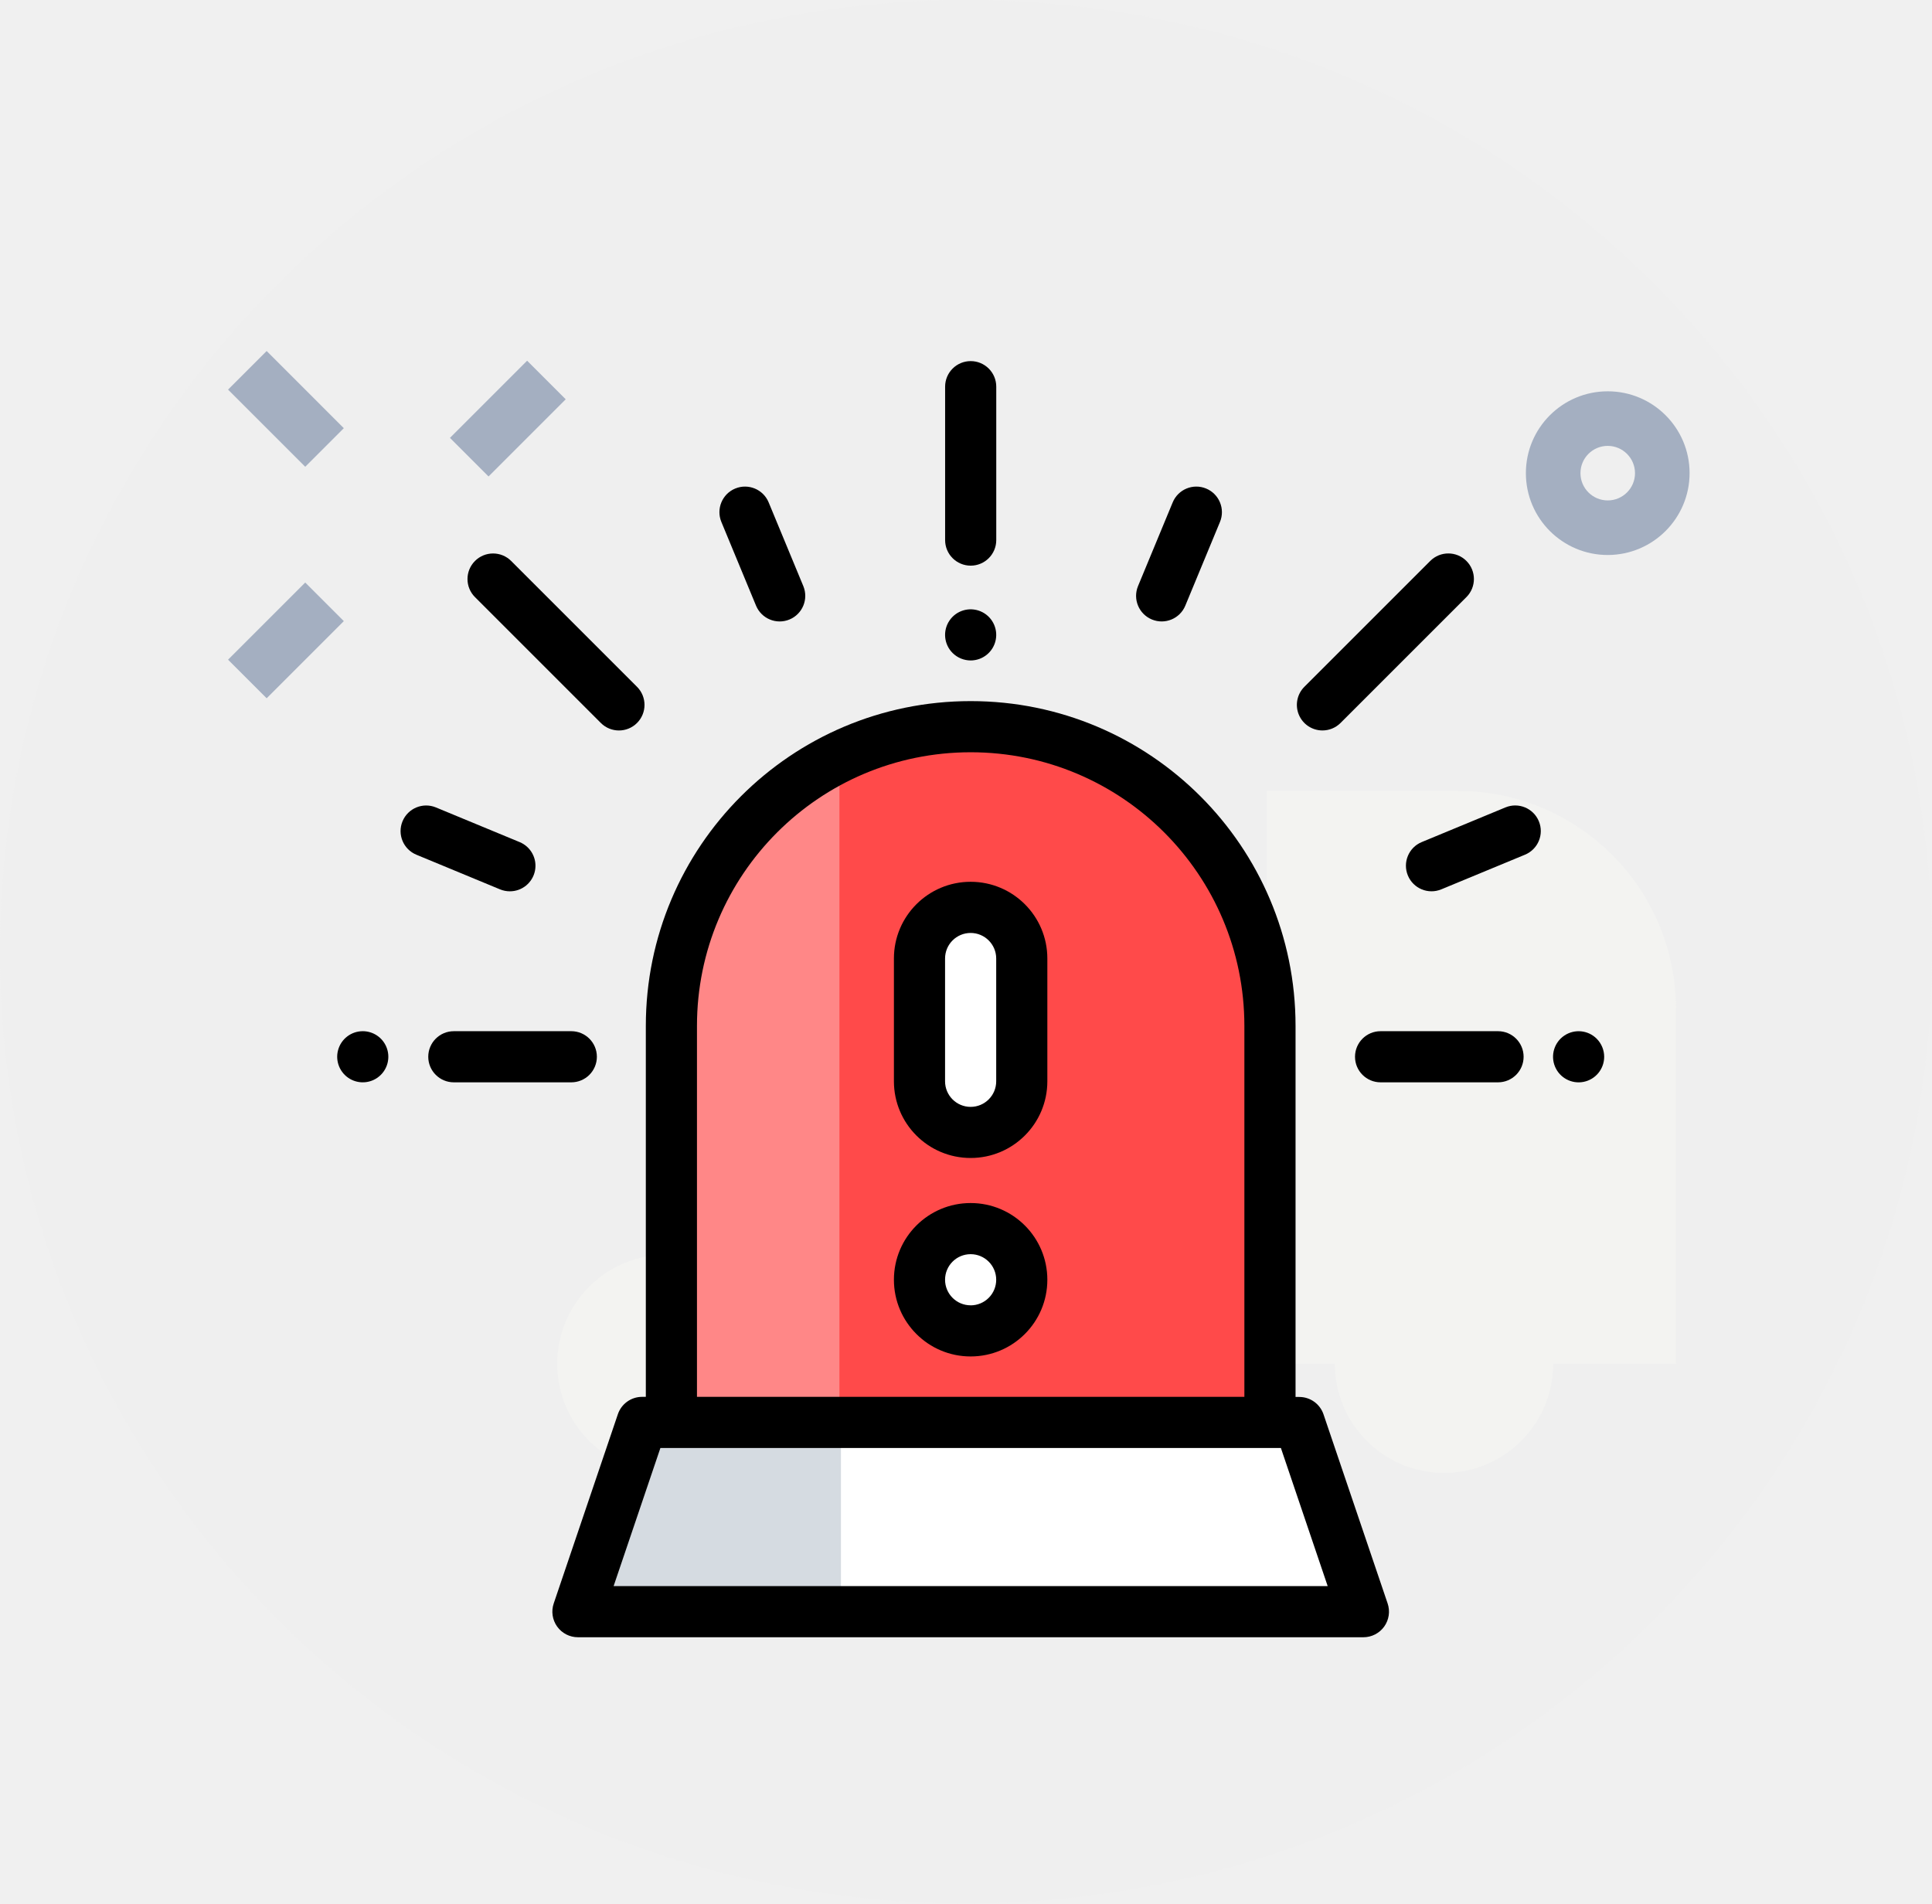
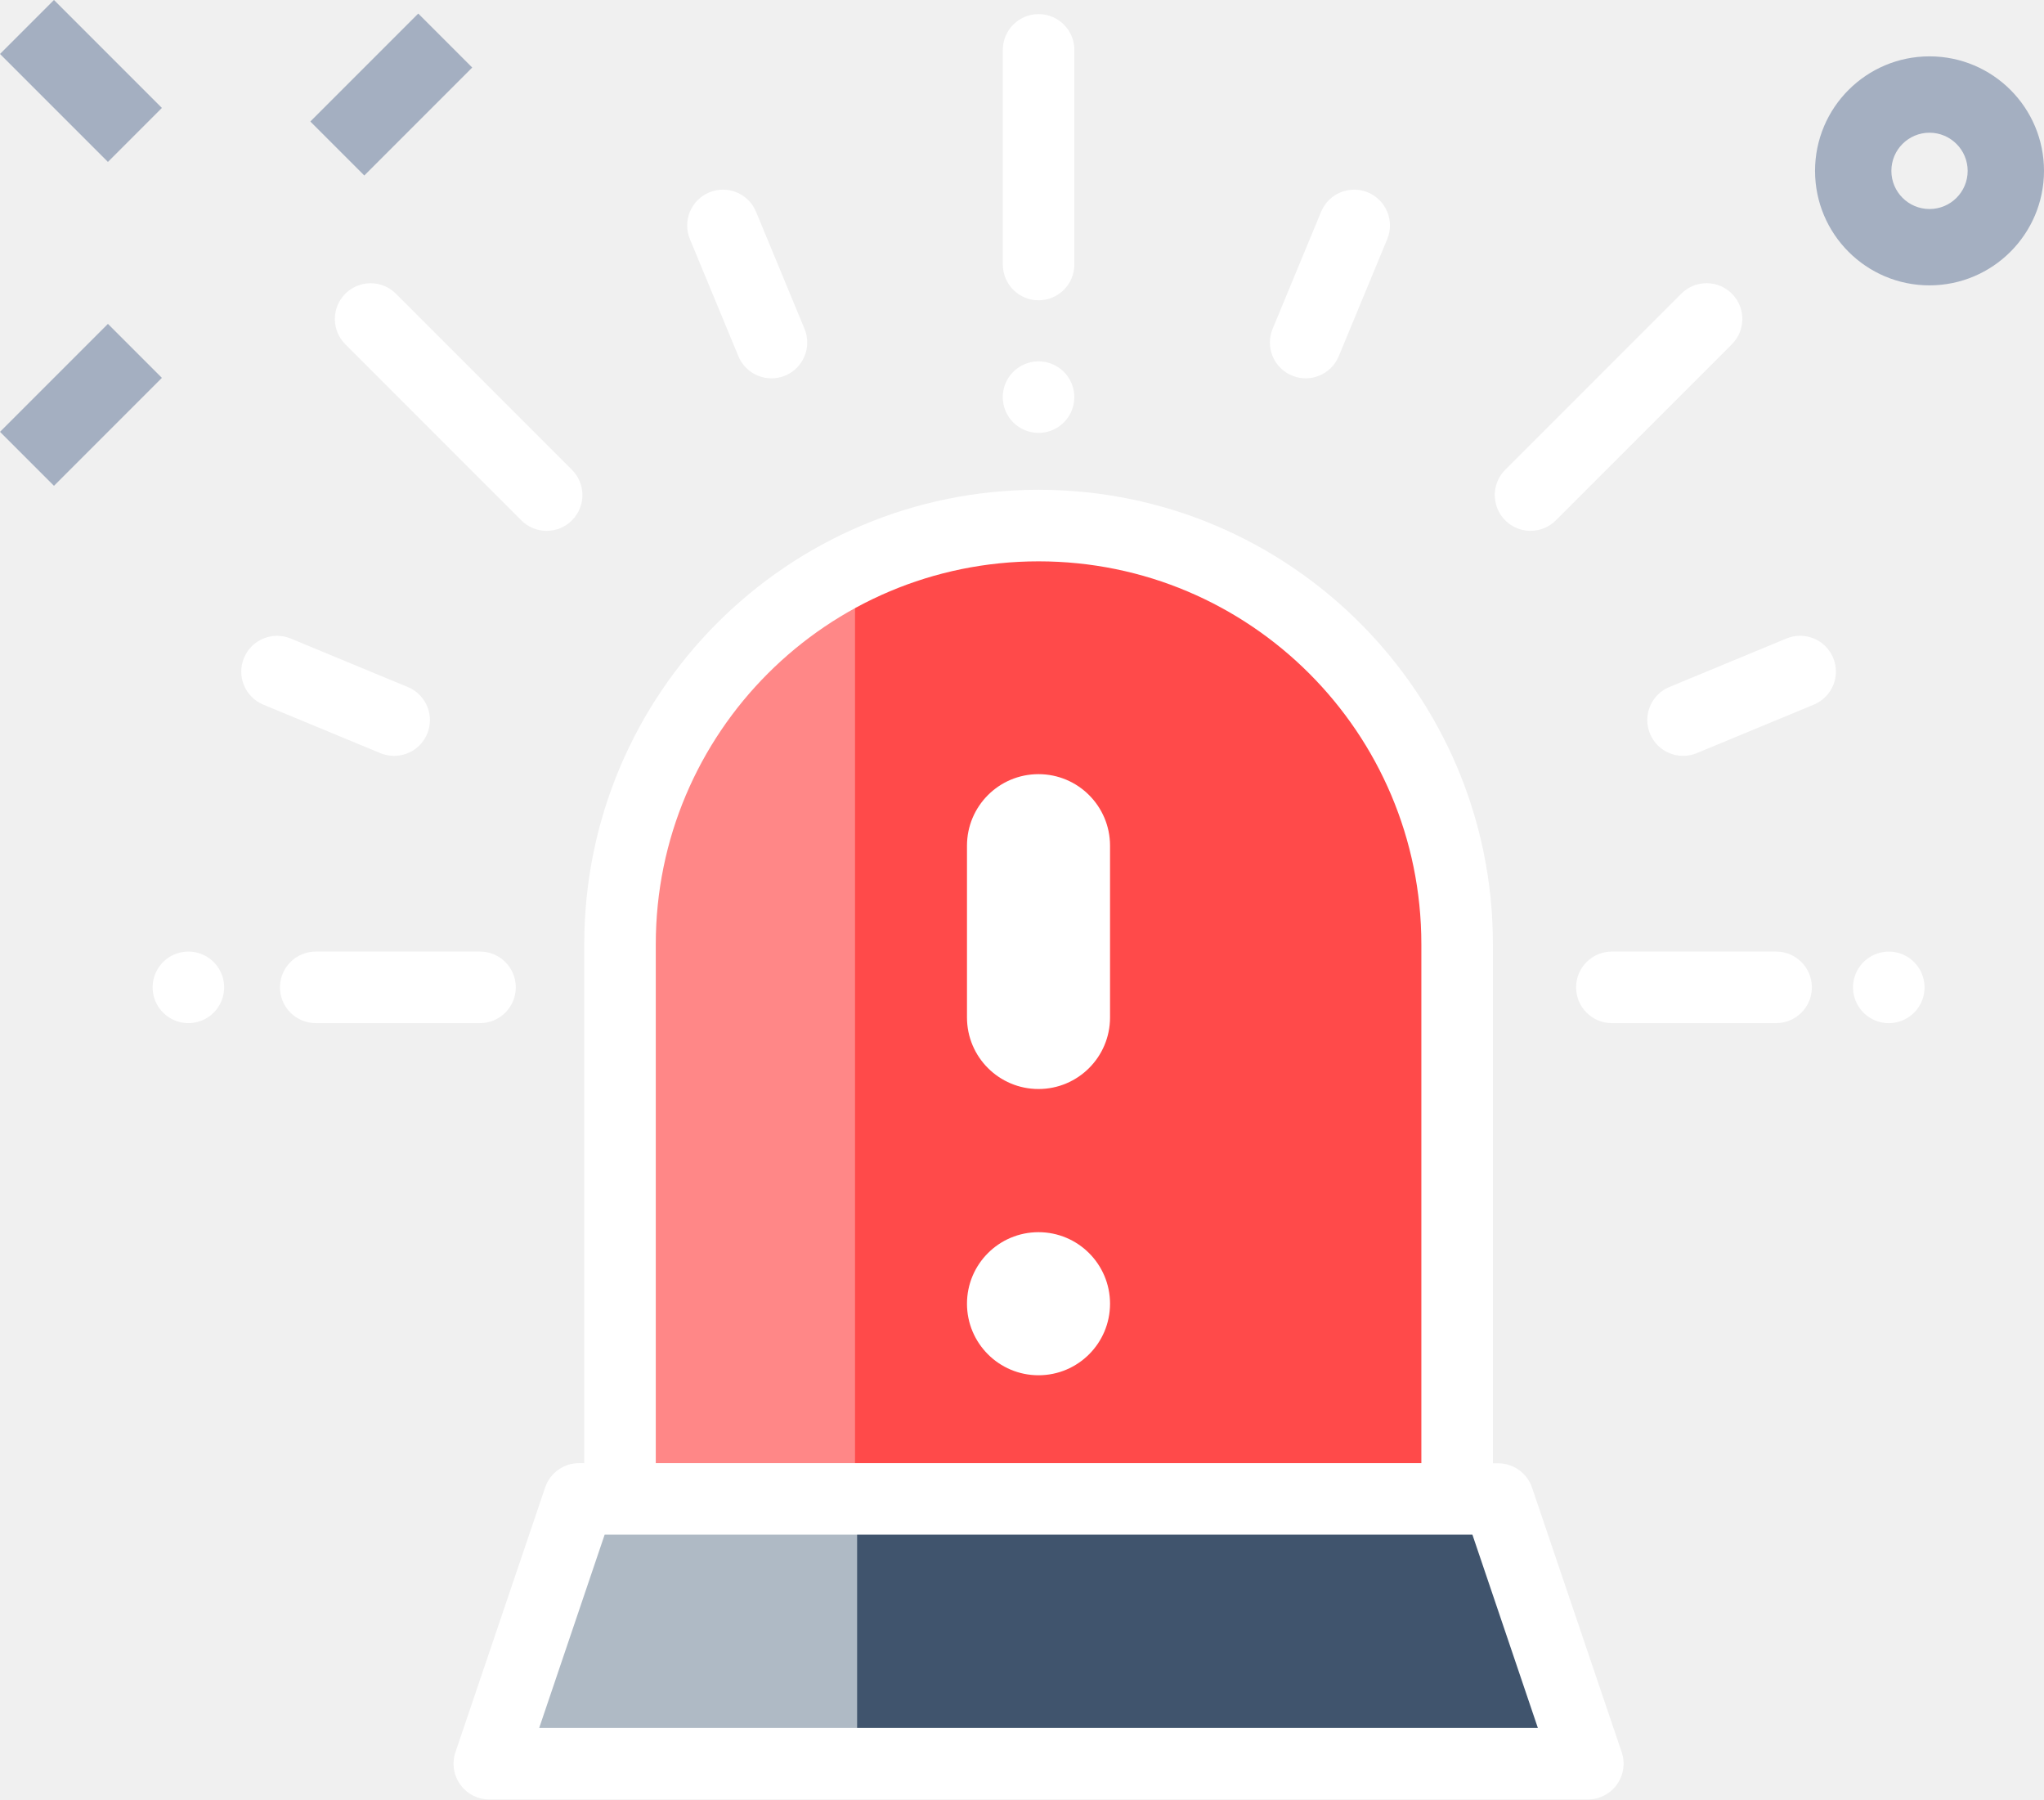
- <svg xmlns="http://www.w3.org/2000/svg" width="68" height="67" viewBox="0 0 68 67">
-   <g id="Reminder_overdue" data-name="Reminder overdue" transform="translate(0.344 -0.408)">
+ <svg xmlns="http://www.w3.org/2000/svg" width="51.441" height="45.276" viewBox="0 0 51.441 45.276">
+   <g id="overdue_1" transform="translate(-7.683 -12.764)">
    <g id="Group_2197" data-name="Group 2197" transform="translate(0)">
-       <ellipse id="Ellipse_80" data-name="Ellipse 80" cx="34" cy="33.5" rx="34" ry="33.5" transform="translate(-0.344 0.408)" fill="#efefef" />
      <g id="shipping-and-delivery" transform="translate(7.683 12.764)">
-         <g id="Group_2174" data-name="Group 2174" transform="translate(11.586 15.483)">
-           <path id="Path_1714" data-name="Path 1714" d="M28.473,13.75H21.75V33.918H36.156V21.433A7.681,7.681,0,0,0,28.473,13.75Z" transform="translate(3.22 -13.75)" fill="#f3f3f1" />
-           <circle id="Ellipse_78" data-name="Ellipse 78" cx="3.841" cy="3.841" r="3.841" transform="translate(27.37 16.326)" fill="#f3f3f1" />
-           <circle id="Ellipse_79" data-name="Ellipse 79" cx="3.841" cy="3.841" r="3.841" transform="translate(0 16.326)" fill="#f3f3f1" />
-         </g>
        <g id="Group_2175" data-name="Group 2175" transform="translate(0)">
          <path id="Path_1719" data-name="Path 1719" d="M0,0H3.841V1.921H0Z" transform="translate(7.81 3.057) rotate(-45)" fill="#a4afc1" />
          <path id="Path_1720" data-name="Path 1720" d="M0,0H3.841V1.921H0Z" transform="translate(0 10.865) rotate(-45)" fill="#a4afc1" />
          <path id="Path_1721" data-name="Path 1721" d="M0,0H1.921V3.841H0Z" transform="translate(0 1.358) rotate(-45)" fill="#a4afc1" />
          <path id="Path_1722" data-name="Path 1722" d="M29.381,12.189a2.881,2.881,0,1,1,2.881-2.881A2.885,2.885,0,0,1,29.381,12.189Zm0-3.841a.96.96,0,1,0,.96.96A.962.962,0,0,0,29.381,8.348Z" transform="translate(19.179 -5.009)" fill="#a4afc1" />
        </g>
      </g>
    </g>
-     <path id="Path_1814" data-name="Path 1814" d="M130.118,434.664H102.473L104.731,428h23.13Z" transform="translate(-82.475 -377.272)" fill="#fff" />
+     <path id="Path_1814" data-name="Path 1814" d="M130.118,434.664H102.473L104.731,428h23.13Z" transform="translate(-82.475 -377.272)" fill="#40546d" />
    <path id="Path_1815" data-name="Path 1815" d="M160.07,180.485H139V166.529a10.534,10.534,0,0,1,10.534-10.534h0a10.534,10.534,0,0,1,10.534,10.534Z" transform="translate(-115.716 -129.43)" fill="#ff4a4a" />
    <g id="Group_2196" data-name="Group 2196" transform="translate(32.02 32.241)">
      <path id="Path_1816" data-name="Path 1816" d="M237.8,226.932h0a1.8,1.8,0,0,1-1.8-1.8V220.81a1.8,1.8,0,0,1,1.8-1.8h0a1.8,1.8,0,0,1,1.8,1.8v4.322A1.8,1.8,0,0,1,237.8,226.932Z" transform="translate(-236.001 -219.009)" fill="#fff" />
      <path id="Path_1817" data-name="Path 1817" d="M237.8,350.606h0a1.8,1.8,0,0,1-1.8-1.8h0a1.8,1.8,0,0,1,1.8-1.8h0a1.8,1.8,0,0,1,1.8,1.8h0A1.8,1.8,0,0,1,237.8,350.606Z" transform="translate(-236.001 -335.481)" fill="#fff" />
    </g>
    <path id="Subtraction_9" data-name="Subtraction 9" d="M5.732,23.335H0V9.379A10.5,10.5,0,0,1,5.732,0V23.335Z" transform="translate(23.469 27.705)" fill="#ff8787" />
-     <path id="Subtraction_10" data-name="Subtraction 10" d="M9.022,6.662H0L2.258,0H9.022V6.662Z" transform="translate(20.232 50.73)" fill="#d5dbe1" />
-     <path id="Path_1818" data-name="Path 1818" d="M119.614,171.1a.9.9,0,0,0-.853-.611h-.131V157.429a11.434,11.434,0,0,0-22.868,0v13.056h-.131a.9.9,0,0,0-.853.611l-2.258,6.662a.9.9,0,0,0,.853,1.189h27.645a.9.9,0,0,0,.853-1.189ZM97.562,157.429a9.633,9.633,0,1,1,19.267,0v13.056H97.562V157.429Zm-2.934,19.718,1.647-4.862h21.839l1.647,4.862Z" transform="translate(-73.375 -120.908)" />
-     <path id="Path_1819" data-name="Path 1819" d="M246.9,7.2a.9.9,0,0,0,.9-.9V.9a.9.9,0,1,0-1.8,0V6.3A.9.9,0,0,0,246.9,7.2Z" transform="translate(-213.079 13.119)" />
-     <path id="Path_1820" data-name="Path 1820" d="M246.9,100.764a.9.9,0,1,0-.637-.263A.906.906,0,0,0,246.9,100.764Z" transform="translate(-213.079 -77.108)" />
-     <path id="Path_1821" data-name="Path 1821" d="M45.522,268.559a.9.9,0,0,0-.9-.9H40.487a.9.9,0,1,0,0,1.8h4.134A.9.9,0,0,0,45.522,268.559Z" transform="translate(-24.858 -230.953)" />
-     <path id="Path_1822" data-name="Path 1822" d="M.907,267.66a.9.9,0,1,0,.636,1.537.9.9,0,0,0-.636-1.537Z" transform="translate(11.517 -230.954)" />
-     <path id="Path_1823" data-name="Path 1823" d="M157.166,54.283a.9.9,0,1,0,1.664-.689l-1.22-2.946a.9.9,0,0,0-1.664.689Z" transform="translate(-130.9 -32.556)" />
-     <path id="Path_1824" data-name="Path 1824" d="M32.277,180.561a.9.9,0,0,0,.345-1.732l-2.946-1.22a.9.9,0,1,0-.689,1.664l2.946,1.22A.9.9,0,0,0,32.277,180.561Z" transform="translate(-14.676 -148.779)" />
-     <path id="Path_1825" data-name="Path 1825" d="M415.7,267.66h-4.134a.9.9,0,1,0,0,1.8H415.7a.9.9,0,0,0,0-1.8Z" transform="translate(-363.318 -230.954)" />
-     <path id="Path_1826" data-name="Path 1826" d="M493.53,267.924a.9.9,0,1,0,.264.637A.906.906,0,0,0,493.53,267.924Z" transform="translate(-437.676 -230.954)" />
-     <path id="Path_1827" data-name="Path 1827" d="M388.374,83.211a.9.9,0,0,0,.637-.264l4.43-4.43a.9.9,0,1,0-1.273-1.273l-4.43,4.43a.9.9,0,0,0,.637,1.537Z" transform="translate(-342.172 -57.091)" />
-     <path id="Path_1828" data-name="Path 1828" d="M60.015,82.95a.9.9,0,1,0,1.273-1.273l-4.43-4.43a.9.9,0,0,0-1.273,1.273Z" transform="translate(-39.211 -57.093)" />
-     <path id="Path_1829" data-name="Path 1829" d="M323.118,54.771a.9.9,0,0,0,1.176-.487l1.22-2.946a.9.9,0,0,0-1.664-.689l-1.22,2.946A.9.9,0,0,0,323.118,54.771Z" transform="translate(-282.919 -32.557)" />
-     <path id="Path_1830" data-name="Path 1830" d="M434.344,177.607l-2.946,1.22a.9.9,0,1,0,.689,1.664l2.946-1.22a.9.9,0,0,0-.689-1.664Z" transform="translate(-381.702 -148.778)" />
-     <path id="Path_1831" data-name="Path 1831" d="M228.7,209.008a2.7,2.7,0,0,0-2.7,2.7v4.322a2.7,2.7,0,1,0,5.4,0v-4.322A2.7,2.7,0,0,0,228.7,209.008Zm.9,7.023a.9.9,0,1,1-1.8,0v-4.322a.9.9,0,1,1,1.8,0Z" transform="translate(-194.881 -177.561)" />
-     <path id="Path_1832" data-name="Path 1832" d="M228.7,337.005a2.7,2.7,0,1,0,2.7,2.7A2.7,2.7,0,0,0,228.7,337.005Zm0,3.6a.9.9,0,1,1,.9-.9A.9.9,0,0,1,228.7,340.606Z" transform="translate(-194.881 -294.25)" />
+     <path id="Subtraction_10" data-name="Subtraction 10" d="M9.022,6.662H0L2.258,0H9.022V6.662Z" transform="translate(20.232 50.73)" fill="#afbac5" />
+     <path id="Path_1818" data-name="Path 1818" d="M119.614,171.1a.9.9,0,0,0-.853-.611h-.131V157.429a11.434,11.434,0,0,0-22.868,0v13.056h-.131a.9.9,0,0,0-.853.611l-2.258,6.662a.9.9,0,0,0,.853,1.189h27.645a.9.9,0,0,0,.853-1.189ZM97.562,157.429a9.633,9.633,0,1,1,19.267,0v13.056H97.562V157.429Zm-2.934,19.718,1.647-4.862h21.839l1.647,4.862Z" transform="translate(-73.375 -120.908)" fill="#fff" />
+     <path id="Path_1819" data-name="Path 1819" d="M246.9,7.2a.9.9,0,0,0,.9-.9V.9a.9.9,0,1,0-1.8,0V6.3A.9.9,0,0,0,246.9,7.2Z" transform="translate(-213.079 13.119)" fill="#fff" />
+     <path id="Path_1820" data-name="Path 1820" d="M246.9,100.764a.9.9,0,1,0-.637-.263A.906.906,0,0,0,246.9,100.764Z" transform="translate(-213.079 -77.108)" fill="#fff" />
+     <path id="Path_1821" data-name="Path 1821" d="M45.522,268.559a.9.9,0,0,0-.9-.9H40.487a.9.9,0,1,0,0,1.8h4.134A.9.9,0,0,0,45.522,268.559Z" transform="translate(-24.858 -230.953)" fill="#fff" />
+     <path id="Path_1822" data-name="Path 1822" d="M.907,267.66a.9.9,0,1,0,.636,1.537.9.9,0,0,0-.636-1.537Z" transform="translate(11.517 -230.954)" fill="#fff" />
+     <path id="Path_1823" data-name="Path 1823" d="M157.166,54.283a.9.9,0,1,0,1.664-.689l-1.22-2.946a.9.9,0,0,0-1.664.689Z" transform="translate(-130.9 -32.556)" fill="#fff" />
+     <path id="Path_1824" data-name="Path 1824" d="M32.277,180.561a.9.9,0,0,0,.345-1.732l-2.946-1.22a.9.9,0,1,0-.689,1.664l2.946,1.22A.9.9,0,0,0,32.277,180.561Z" transform="translate(-14.676 -148.779)" fill="#fff" />
+     <path id="Path_1825" data-name="Path 1825" d="M415.7,267.66h-4.134a.9.9,0,1,0,0,1.8H415.7a.9.9,0,0,0,0-1.8Z" transform="translate(-363.318 -230.954)" fill="#fff" />
+     <path id="Path_1826" data-name="Path 1826" d="M493.53,267.924a.9.9,0,1,0,.264.637A.906.906,0,0,0,493.53,267.924Z" transform="translate(-437.676 -230.954)" fill="#fff" />
+     <path id="Path_1827" data-name="Path 1827" d="M388.374,83.211a.9.9,0,0,0,.637-.264l4.43-4.43a.9.9,0,1,0-1.273-1.273l-4.43,4.43a.9.9,0,0,0,.637,1.537Z" transform="translate(-342.172 -57.091)" fill="#fff" />
+     <path id="Path_1828" data-name="Path 1828" d="M60.015,82.95a.9.9,0,1,0,1.273-1.273l-4.43-4.43a.9.9,0,0,0-1.273,1.273Z" transform="translate(-39.211 -57.093)" fill="#fff" />
+     <path id="Path_1829" data-name="Path 1829" d="M323.118,54.771a.9.9,0,0,0,1.176-.487l1.22-2.946a.9.9,0,0,0-1.664-.689l-1.22,2.946A.9.9,0,0,0,323.118,54.771Z" transform="translate(-282.919 -32.557)" fill="#fff" />
+     <path id="Path_1830" data-name="Path 1830" d="M434.344,177.607l-2.946,1.22a.9.9,0,1,0,.689,1.664l2.946-1.22a.9.9,0,0,0-.689-1.664Z" transform="translate(-381.702 -148.778)" fill="#fff" />
  </g>
</svg>
